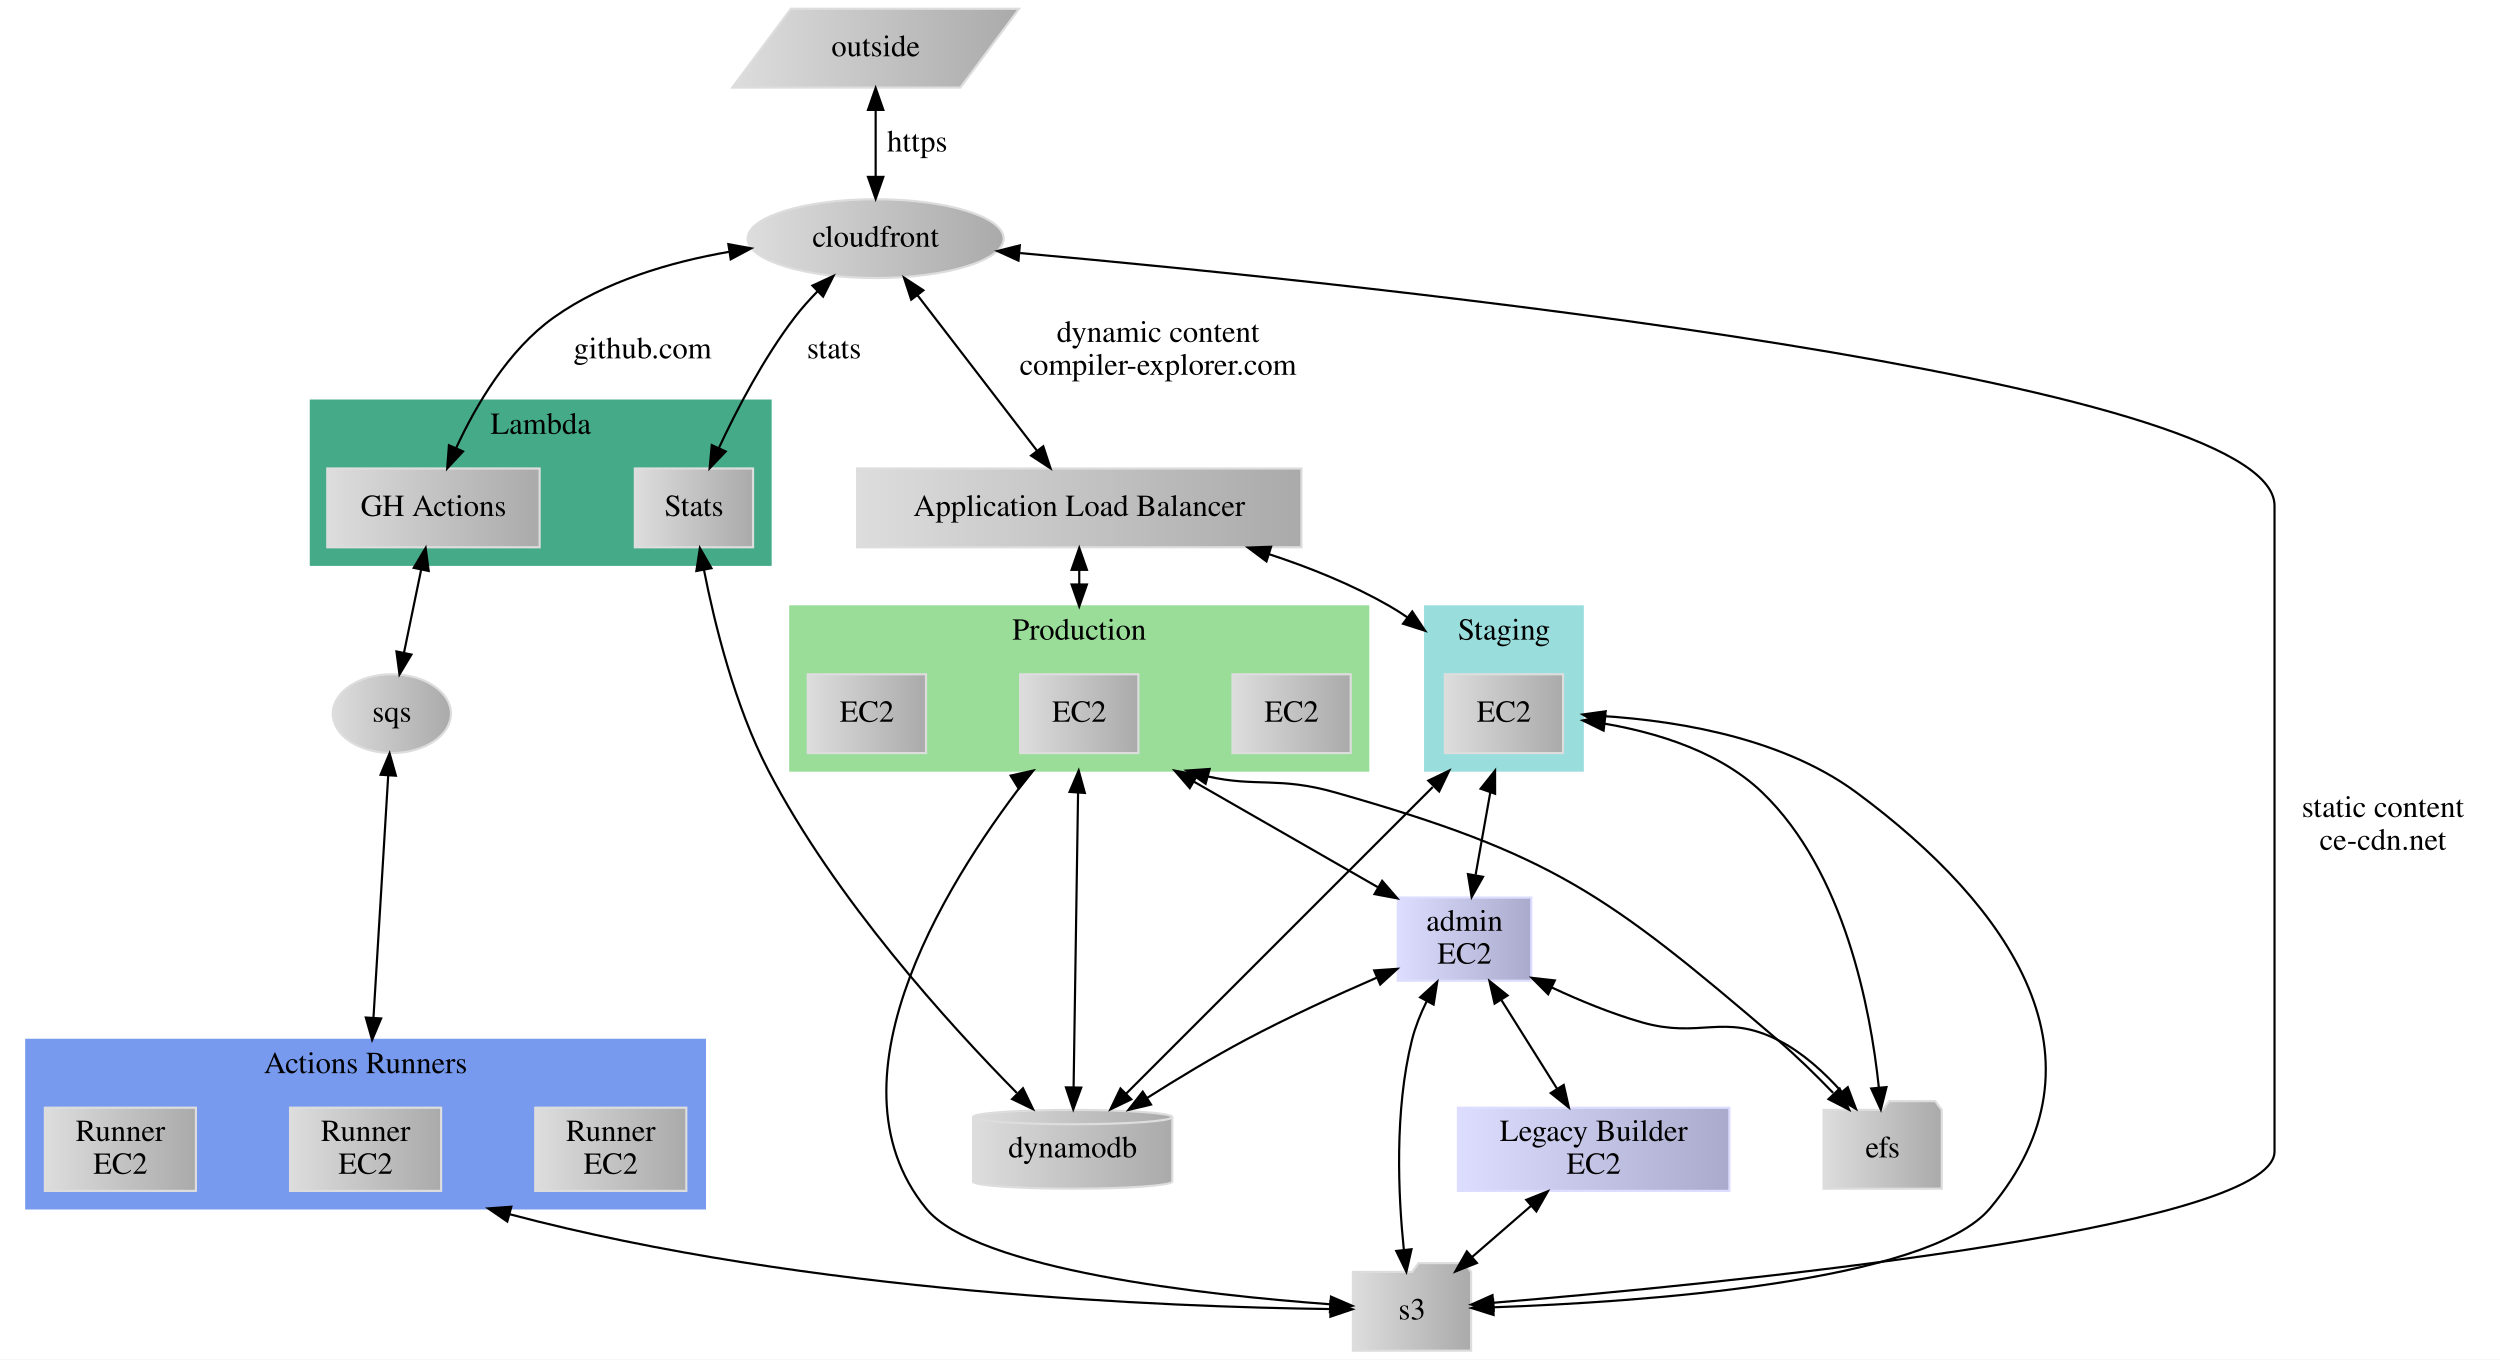
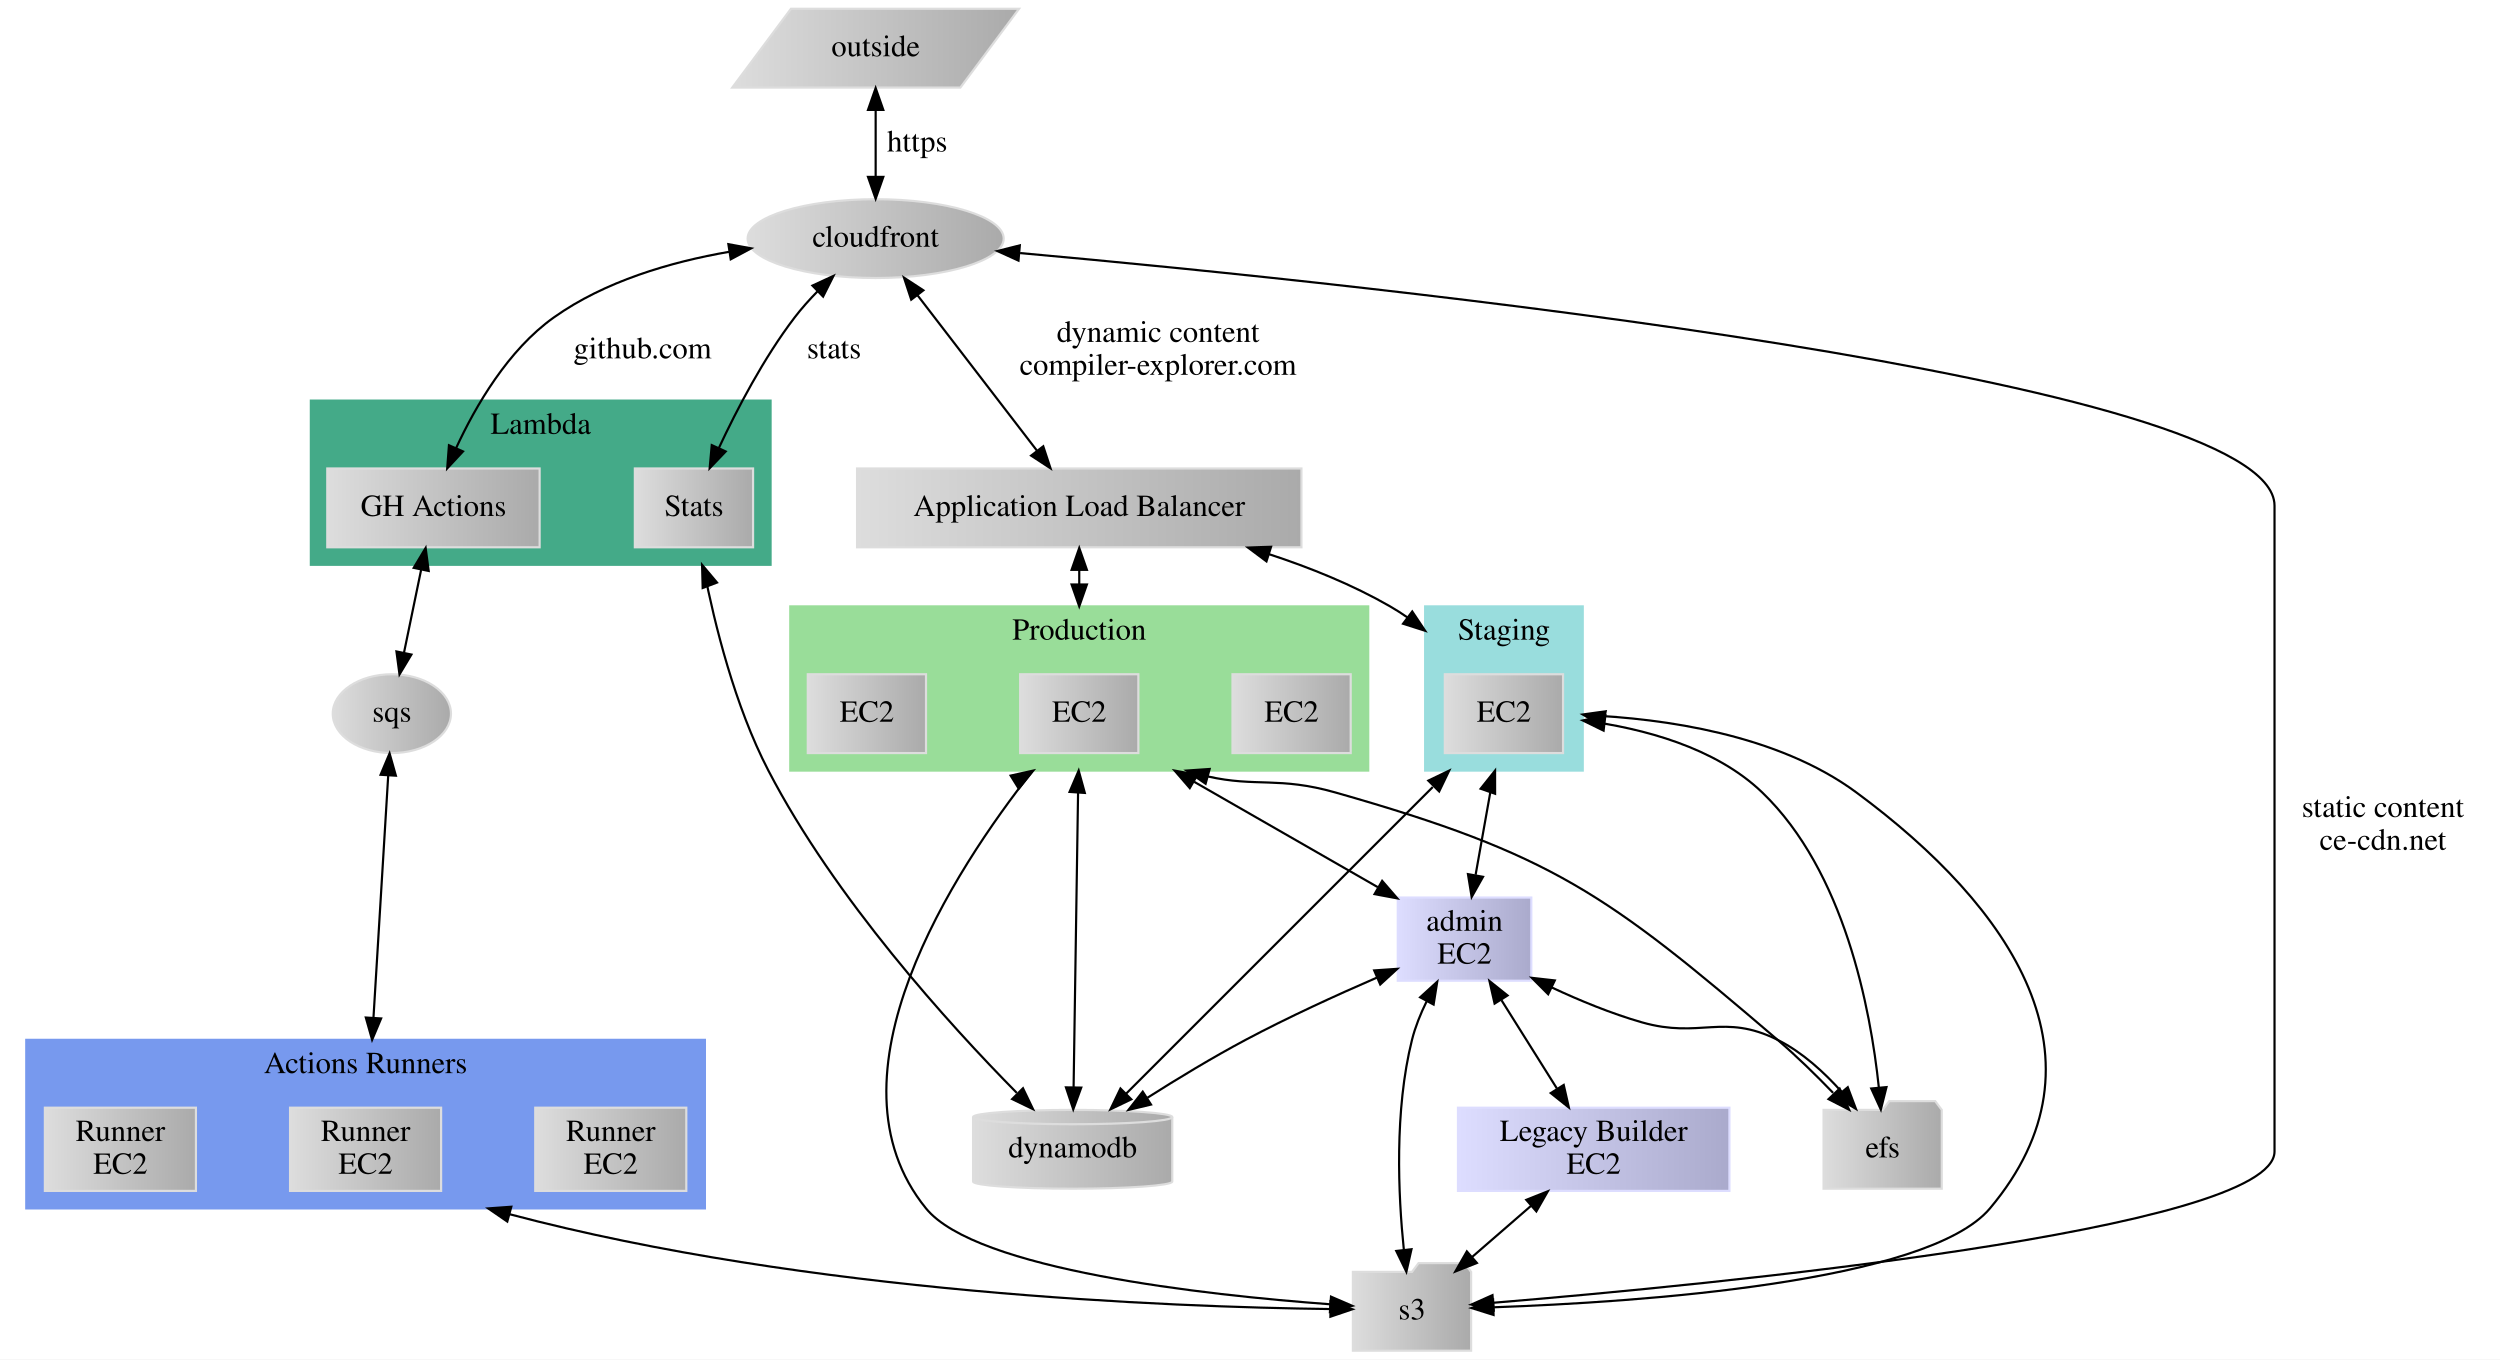
<svg xmlns="http://www.w3.org/2000/svg" width="1142pt" height="621pt" viewBox="0.00 0.00 1142.00 621.00">
  <g id="graph0" class="graph" transform="scale(1 1) rotate(0) translate(4 617)">
    <polygon fill="white" stroke="transparent" points="-4,4 -4,-617 1138,-617 1138,4 -4,4" />
    <g id="clust1" class="cluster">
      <polygon fill="#99dd99" stroke="#99dd99" points="357,-265 357,-340 621,-340 621,-265 357,-265" />
      <text text-anchor="middle" x="489" y="-324.8" font-family="Times,serif" font-size="14.00">Production</text>
    </g>
    <g id="clust2" class="cluster">
      <polygon fill="#99dddd" stroke="#99dddd" points="647,-265 647,-340 719,-340 719,-265 647,-265" />
      <text text-anchor="middle" x="683" y="-324.8" font-family="Times,serif" font-size="14.00">Staging</text>
    </g>
    <g id="clust3" class="cluster">
      <polygon fill="#44aa88" stroke="#44aa88" points="138,-359 138,-434 348,-434 348,-359 138,-359" />
      <text text-anchor="middle" x="243" y="-418.8" font-family="Times,serif" font-size="14.00">Lambda</text>
    </g>
    <g id="clust4" class="cluster">
      <polygon fill="#7799ee" stroke="#7799ee" points="8,-65 8,-142 318,-142 318,-65 8,-65" />
      <text text-anchor="middle" x="163" y="-126.8" font-family="Times,serif" font-size="14.00">Actions Runners</text>
    </g>
    <g id="node1" class="node">
      <defs>
        <linearGradient id="l_0" gradientUnits="userSpaceOnUse" x1="330.49" y1="-595" x2="461.51" y2="-595">
          <stop offset="0" style="stop-color:#dddddd;stop-opacity:1.;" />
          <stop offset="1" style="stop-color:#aaaaaa;stop-opacity:1.;" />
        </linearGradient>
      </defs>
      <polygon fill="url(#l_0)" stroke="#dddddd" points="461.51,-613 357.3,-613 330.49,-577 434.7,-577 461.51,-613" />
      <text text-anchor="middle" x="396" y="-591.3" font-family="Times,serif" font-size="14.00">outside</text>
    </g>
    <g id="node2" class="node">
      <defs>
        <linearGradient id="l_1" gradientUnits="userSpaceOnUse" x1="337.51" y1="-508" x2="454.49" y2="-508">
          <stop offset="0" style="stop-color:#dddddd;stop-opacity:1.;" />
          <stop offset="1" style="stop-color:#aaaaaa;stop-opacity:1.;" />
        </linearGradient>
      </defs>
      <ellipse fill="url(#l_1)" stroke="#dddddd" cx="396" cy="-508" rx="58.49" ry="18" />
      <text text-anchor="middle" x="396" y="-504.3" font-family="Times,serif" font-size="14.00">cloudfront</text>
    </g>
    <g id="edge3" class="edge">
      <path fill="none" stroke="black" d="M396,-566.73C396,-557.06 396,-546.17 396,-536.48" />
      <polygon fill="black" stroke="black" points="392.5,-566.8 396,-576.8 399.5,-566.8 392.5,-566.8" />
      <polygon fill="black" stroke="black" points="399.5,-536.18 396,-526.18 392.5,-536.18 399.5,-536.18" />
      <text text-anchor="middle" x="415" y="-547.8" font-family="Times,serif" font-size="14.00">https</text>
    </g>
    <g id="node4" class="node">
      <defs>
        <linearGradient id="l_2" gradientUnits="userSpaceOnUse" x1="387.5" y1="-385" x2="590.5" y2="-385">
          <stop offset="0" style="stop-color:#dddddd;stop-opacity:1.;" />
          <stop offset="1" style="stop-color:#aaaaaa;stop-opacity:1.;" />
        </linearGradient>
      </defs>
      <polygon fill="url(#l_2)" stroke="#dddddd" points="590.5,-403 387.5,-403 387.5,-367 590.5,-367 590.5,-403" />
      <text text-anchor="middle" x="489" y="-381.3" font-family="Times,serif" font-size="14.00">Application Load Balancer</text>
    </g>
    <g id="edge4" class="edge">
      <path fill="none" stroke="black" d="M415.19,-482.03C431.13,-461.29 453.71,-431.92 469.69,-411.13" />
      <polygon fill="black" stroke="black" points="412.25,-480.11 408.93,-490.18 417.8,-484.38 412.25,-480.11" />
      <polygon fill="black" stroke="black" points="472.56,-413.13 475.88,-403.07 467.01,-408.87 472.56,-413.13" />
      <text text-anchor="middle" x="525" y="-460.8" font-family="Times,serif" font-size="14.00">dynamic content</text>
      <text text-anchor="middle" x="525" y="-445.8" font-family="Times,serif" font-size="14.00">compiler-explorer.com</text>
    </g>
    <g id="node9" class="node">
      <defs>
        <linearGradient id="l_3" gradientUnits="userSpaceOnUse" x1="145.5" y1="-385" x2="242.5" y2="-385">
          <stop offset="0" style="stop-color:#dddddd;stop-opacity:1.;" />
          <stop offset="1" style="stop-color:#aaaaaa;stop-opacity:1.;" />
        </linearGradient>
      </defs>
      <polygon fill="url(#l_3)" stroke="#dddddd" points="242.5,-403 145.5,-403 145.5,-367 242.5,-367 242.5,-403" />
      <text text-anchor="middle" x="194" y="-381.3" font-family="Times,serif" font-size="14.00">GH Actions</text>
    </g>
    <g id="edge7" class="edge">
      <path fill="none" stroke="black" d="M329.03,-501.97C302.21,-497.31 272.23,-488.51 249,-472 228.11,-457.16 213.28,-431.65 204.32,-412.26" />
      <polygon fill="black" stroke="black" points="328.72,-505.46 339.14,-503.56 329.8,-498.55 328.72,-505.46" />
      <polygon fill="black" stroke="black" points="207.5,-410.79 200.28,-403.04 201.08,-413.6 207.5,-410.79" />
      <text text-anchor="middle" x="289.5" y="-453.3" font-family="Times,serif" font-size="14.00">github.com</text>
    </g>
    <g id="node10" class="node">
      <defs>
        <linearGradient id="l_4" gradientUnits="userSpaceOnUse" x1="286" y1="-385" x2="340" y2="-385">
          <stop offset="0" style="stop-color:#dddddd;stop-opacity:1.;" />
          <stop offset="1" style="stop-color:#aaaaaa;stop-opacity:1.;" />
        </linearGradient>
      </defs>
      <polygon fill="url(#l_4)" stroke="#dddddd" points="340,-403 286,-403 286,-367 340,-367 340,-403" />
      <text text-anchor="middle" x="313" y="-381.3" font-family="Times,serif" font-size="14.00">Stats</text>
    </g>
    <g id="edge6" class="edge">
      <path fill="none" stroke="black" d="M369.52,-483.99C365.78,-480.17 362.14,-476.11 359,-472 344.87,-453.49 332.64,-430.05 324.36,-412.32" />
      <polygon fill="black" stroke="black" points="367.12,-486.54 376.74,-490.98 371.99,-481.51 367.12,-486.54" />
      <polygon fill="black" stroke="black" points="327.5,-410.77 320.17,-403.12 321.13,-413.67 327.5,-410.77" />
      <text text-anchor="middle" x="377" y="-453.3" font-family="Times,serif" font-size="14.00">stats</text>
    </g>
    <g id="node16" class="node">
      <defs>
        <linearGradient id="l_5" gradientUnits="userSpaceOnUse" x1="614" y1="-20" x2="668" y2="-20">
          <stop offset="0" style="stop-color:#dddddd;stop-opacity:1.;" />
          <stop offset="1" style="stop-color:#aaaaaa;stop-opacity:1.;" />
        </linearGradient>
      </defs>
      <polygon fill="url(#l_5)" stroke="#dddddd" points="668,-36 665,-40 644,-40 641,-36 614,-36 614,0 668,0 668,-36" />
      <text text-anchor="middle" x="641" y="-14.3" font-family="Times,serif" font-size="14.00">s3</text>
    </g>
    <g id="edge5" class="edge">
      <path fill="none" stroke="black" d="M461.98,-501.4C625.24,-486.65 1035,-443.87 1035,-386 1035,-386 1035,-386 1035,-91 1035,-54.94 776.29,-30.04 678.15,-21.9" />
      <polygon fill="black" stroke="black" points="461.24,-497.95 451.59,-502.33 461.86,-504.92 461.24,-497.95" />
      <polygon fill="black" stroke="black" points="678.33,-18.4 668.08,-21.07 677.76,-25.38 678.33,-18.4" />
      <text text-anchor="middle" x="1084.5" y="-243.8" font-family="Times,serif" font-size="14.00">static content</text>
      <text text-anchor="middle" x="1084.5" y="-228.8" font-family="Times,serif" font-size="14.00">ce-cdn.net</text>
    </g>
    <g id="node3" class="node">
      <defs>
        <linearGradient id="l_6" gradientUnits="userSpaceOnUse" x1="148" y1="-291" x2="202" y2="-291">
          <stop offset="0" style="stop-color:#dddddd;stop-opacity:1.;" />
          <stop offset="1" style="stop-color:#aaaaaa;stop-opacity:1.;" />
        </linearGradient>
      </defs>
      <ellipse fill="url(#l_6)" stroke="#dddddd" cx="175" cy="-291" rx="27" ry="18" />
      <text text-anchor="middle" x="175" y="-287.3" font-family="Times,serif" font-size="14.00">sqs</text>
    </g>
    <g id="node12" class="node">
      <defs>
        <linearGradient id="l_7" gradientUnits="userSpaceOnUse" x1="128.5" y1="-92" x2="197.5" y2="-92">
          <stop offset="0" style="stop-color:#dddddd;stop-opacity:1.;" />
          <stop offset="1" style="stop-color:#aaaaaa;stop-opacity:1.;" />
        </linearGradient>
      </defs>
      <polygon fill="url(#l_7)" stroke="#dddddd" points="197.5,-111 128.5,-111 128.5,-73 197.5,-73 197.5,-111" />
      <text text-anchor="middle" x="163" y="-95.8" font-family="Times,serif" font-size="14.00">Runner</text>
      <text text-anchor="middle" x="163" y="-80.8" font-family="Times,serif" font-size="14.00">EC2</text>
    </g>
    <g id="edge2" class="edge">
      <path fill="none" stroke="black" d="M173.34,-262.81C171.61,-234.38 168.84,-188.86 166.6,-152.11" />
      <polygon fill="black" stroke="black" points="169.85,-263.09 173.96,-272.86 176.84,-262.67 169.85,-263.09" />
      <polygon fill="black" stroke="black" points="170.09,-151.77 165.98,-142 163.1,-152.19 170.09,-151.77" />
    </g>
    <g id="node6" class="node">
      <defs>
        <linearGradient id="l_8" gradientUnits="userSpaceOnUse" x1="462" y1="-291" x2="516" y2="-291">
          <stop offset="0" style="stop-color:#dddddd;stop-opacity:1.;" />
          <stop offset="1" style="stop-color:#aaaaaa;stop-opacity:1.;" />
        </linearGradient>
      </defs>
      <polygon fill="url(#l_8)" stroke="#dddddd" points="516,-309 462,-309 462,-273 516,-273 516,-309" />
      <text text-anchor="middle" x="489" y="-287.3" font-family="Times,serif" font-size="14.00">EC2</text>
    </g>
    <g id="edge8" class="edge">
      <path fill="none" stroke="black" d="M489,-356.69C489,-354.54 489,-352.33 489,-350.08" />
      <polygon fill="black" stroke="black" points="485.5,-356.7 489,-366.7 492.5,-356.7 485.5,-356.7" />
      <polygon fill="black" stroke="black" points="492.5,-350 489,-340 485.5,-350 492.5,-350" />
    </g>
    <g id="node8" class="node">
      <defs>
        <linearGradient id="l_9" gradientUnits="userSpaceOnUse" x1="656" y1="-291" x2="710" y2="-291">
          <stop offset="0" style="stop-color:#dddddd;stop-opacity:1.;" />
          <stop offset="1" style="stop-color:#aaaaaa;stop-opacity:1.;" />
        </linearGradient>
      </defs>
      <polygon fill="url(#l_9)" stroke="#dddddd" points="710,-309 656,-309 656,-273 710,-273 710,-309" />
      <text text-anchor="middle" x="683" y="-287.3" font-family="Times,serif" font-size="14.00">EC2</text>
    </g>
    <g id="edge9" class="edge">
      <path fill="none" stroke="black" d="M575.58,-363.89C594.52,-357.68 613.98,-349.81 631,-340 633.66,-338.47 636.3,-336.77 638.9,-334.97" />
      <polygon fill="black" stroke="black" points="574.52,-360.56 566.04,-366.9 576.63,-367.23 574.52,-360.56" />
      <polygon fill="black" stroke="black" points="641.11,-337.68 647,-328.87 636.91,-332.08 641.11,-337.68" />
    </g>
    <g id="node5" class="node">
      <defs>
        <linearGradient id="l_10" gradientUnits="userSpaceOnUse" x1="559" y1="-291" x2="613" y2="-291">
          <stop offset="0" style="stop-color:#dddddd;stop-opacity:1.;" />
          <stop offset="1" style="stop-color:#aaaaaa;stop-opacity:1.;" />
        </linearGradient>
      </defs>
      <polygon fill="url(#l_10)" stroke="#dddddd" points="613,-309 559,-309 559,-273 613,-273 613,-309" />
      <text text-anchor="middle" x="586" y="-287.3" font-family="Times,serif" font-size="14.00">EC2</text>
    </g>
    <g id="node14" class="node">
      <defs>
        <linearGradient id="l_11" gradientUnits="userSpaceOnUse" x1="634.5" y1="-188" x2="695.5" y2="-188">
          <stop offset="0" style="stop-color:#ddddff;stop-opacity:1.;" />
          <stop offset="1" style="stop-color:#aaaacc;stop-opacity:1.;" />
        </linearGradient>
      </defs>
      <polygon fill="url(#l_11)" stroke="#ddddff" points="695.5,-207 634.5,-207 634.5,-169 695.5,-169 695.5,-207" />
      <text text-anchor="middle" x="665" y="-191.8" font-family="Times,serif" font-size="14.00">admin</text>
      <text text-anchor="middle" x="665" y="-176.8" font-family="Times,serif" font-size="14.00">EC2</text>
    </g>
    <g id="edge17" class="edge">
      <path fill="none" stroke="black" d="M541.46,-259.89C568.35,-244.46 600.56,-225.98 625.35,-211.75" />
      <polygon fill="black" stroke="black" points="539.49,-256.99 532.56,-265 542.98,-263.06 539.49,-256.99" />
      <polygon fill="black" stroke="black" points="627.37,-214.63 634.3,-206.62 623.89,-208.56 627.37,-214.63" />
    </g>
    <g id="node15" class="node">
      <defs>
        <linearGradient id="l_12" gradientUnits="userSpaceOnUse" x1="829" y1="-94" x2="883" y2="-94">
          <stop offset="0" style="stop-color:#dddddd;stop-opacity:1.;" />
          <stop offset="1" style="stop-color:#aaaaaa;stop-opacity:1.;" />
        </linearGradient>
      </defs>
      <polygon fill="url(#l_12)" stroke="#dddddd" points="883,-110 880,-114 859,-114 856,-110 829,-110 829,-74 883,-74 883,-110" />
      <text text-anchor="middle" x="856" y="-88.3" font-family="Times,serif" font-size="14.00">efs</text>
    </g>
    <g id="edge18" class="edge">
      <path fill="none" stroke="black" d="M547.78,-262.31C569.7,-257.33 580.18,-262.34 606,-255 704.95,-226.86 729.85,-208.9 808,-142 816.68,-134.57 825.61,-125.82 833.36,-117.78" />
      <polygon fill="black" stroke="black" points="546.72,-258.98 538,-265 548.57,-265.73 546.72,-258.98" />
      <polygon fill="black" stroke="black" points="836.34,-119.73 840.68,-110.07 831.26,-114.91 836.34,-119.73" />
    </g>
    <g id="edge19" class="edge">
      <path fill="none" stroke="black" d="M467.53,-264.7C432.11,-219.79 369.99,-125.21 419,-65 441.87,-36.91 546.6,-25.43 603.66,-21.2" />
      <polygon fill="black" stroke="black" points="457.66,-262.7 468.01,-265 461.36,-256.75 457.66,-262.7" />
      <polygon fill="black" stroke="black" points="604,-24.69 613.73,-20.49 603.51,-17.7 604,-24.69" />
    </g>
    <g id="node17" class="node">
      <defs>
        <linearGradient id="l_13" gradientUnits="userSpaceOnUse" x1="440.5" y1="-92" x2="531.5" y2="-92">
          <stop offset="0" style="stop-color:#dddddd;stop-opacity:1.;" />
          <stop offset="1" style="stop-color:#aaaaaa;stop-opacity:1.;" />
        </linearGradient>
      </defs>
      <path fill="url(#l_13)" stroke="#dddddd" d="M531.5,-106.73C531.5,-108.53 511.11,-110 486,-110 460.89,-110 440.5,-108.53 440.5,-106.73 440.5,-106.73 440.5,-77.27 440.5,-77.27 440.5,-75.47 460.89,-74 486,-74 511.11,-74 531.5,-75.47 531.5,-77.27 531.5,-77.27 531.5,-106.73 531.5,-106.73" />
      <path fill="none" stroke="#dddddd" d="M531.5,-106.73C531.5,-104.92 511.11,-103.45 486,-103.45 460.89,-103.45 440.5,-104.92 440.5,-106.73" />
      <text text-anchor="middle" x="486" y="-88.3" font-family="Times,serif" font-size="14.00">dynamodb</text>
    </g>
    <g id="edge20" class="edge">
      <path fill="none" stroke="black" d="M488.58,-262.72C488.01,-225.21 486.99,-158.07 486.42,-120.46" />
      <polygon fill="black" stroke="black" points="484.57,-255.26 488.74,-265 491.55,-254.79 484.57,-255.26" />
      <polygon fill="black" stroke="black" points="489.91,-120.18 486.26,-110.24 482.92,-120.29 489.91,-120.18" />
    </g>
    <g id="node7" class="node">
      <defs>
        <linearGradient id="l_14" gradientUnits="userSpaceOnUse" x1="365" y1="-291" x2="419" y2="-291">
          <stop offset="0" style="stop-color:#dddddd;stop-opacity:1.;" />
          <stop offset="1" style="stop-color:#aaaaaa;stop-opacity:1.;" />
        </linearGradient>
      </defs>
      <polygon fill="url(#l_14)" stroke="#dddddd" points="419,-309 365,-309 365,-273 419,-273 419,-309" />
      <text text-anchor="middle" x="392" y="-287.3" font-family="Times,serif" font-size="14.00">EC2</text>
    </g>
    <g id="edge21" class="edge">
      <path fill="none" stroke="black" d="M678.12,-262.64C675.63,-248.62 672.59,-231.57 670.06,-217.41" />
      <polygon fill="black" stroke="black" points="672.35,-256.71 678.95,-265 678.96,-254.41 672.35,-256.71" />
      <polygon fill="black" stroke="black" points="673.45,-216.47 668.25,-207.24 666.56,-217.7 673.45,-216.47" />
    </g>
    <g id="edge22" class="edge">
      <path fill="none" stroke="black" d="M720.34,-287.74C746.08,-284.28 779.41,-275.77 801,-255 838.54,-218.89 850.46,-156.24 854.24,-120.35" />
      <polygon fill="black" stroke="black" points="728.52,-283.24 719,-287.9 729.34,-290.2 728.52,-283.24" />
      <polygon fill="black" stroke="black" points="857.75,-120.41 855.17,-110.13 850.78,-119.77 857.75,-120.41" />
    </g>
    <g id="edge23" class="edge">
      <path fill="none" stroke="black" d="M720.55,-290.31C755.65,-288.78 807.93,-281.65 844,-255 915.34,-202.3 962.08,-132.88 905,-65 876.5,-31.1 744.36,-22.18 678.51,-19.84" />
      <polygon fill="black" stroke="black" points="728.12,-285.23 719,-290.62 729.49,-292.09 728.12,-285.23" />
      <polygon fill="black" stroke="black" points="678.26,-16.33 668.15,-19.5 678.04,-23.32 678.26,-16.33" />
    </g>
    <g id="edge24" class="edge">
      <path fill="none" stroke="black" d="M650.49,-257.49C611.09,-218.09 545.61,-152.61 510.32,-117.32" />
      <polygon fill="black" stroke="black" points="648.46,-260.41 658,-265 653.41,-255.46 648.46,-260.41" />
      <polygon fill="black" stroke="black" points="512.78,-114.83 503.24,-110.24 507.83,-119.78 512.78,-114.83" />
    </g>
    <g id="edge1" class="edge">
      <path fill="none" stroke="black" d="M188.35,-356.62C185.87,-344.64 182.98,-330.64 180.52,-318.73" />
      <polygon fill="black" stroke="black" points="184.98,-357.61 190.43,-366.7 191.83,-356.19 184.98,-357.61" />
      <polygon fill="black" stroke="black" points="183.94,-318 178.49,-308.92 177.09,-319.42 183.94,-318" />
    </g>
    <g id="edge10" class="edge">
      <path fill="none" stroke="black" d="M317.55,-356.79C322.44,-331.89 331.66,-294.53 347,-265 377.34,-206.58 429.4,-149.25 460.47,-117.77" />
-       <polygon fill="black" stroke="black" points="314.1,-356.17 315.71,-366.64 320.98,-357.45 314.1,-356.17" />
+       <polygon fill="black" stroke="black" points="316.98,-348.41 316.71,-359 323.52,-350.89 316.98,-348.41" />
      <polygon fill="black" stroke="black" points="463.3,-119.88 467.89,-110.33 458.35,-114.94 463.3,-119.88" />
    </g>
    <g id="node11" class="node">
      <defs>
        <linearGradient id="l_15" gradientUnits="userSpaceOnUse" x1="240.5" y1="-92" x2="309.5" y2="-92">
          <stop offset="0" style="stop-color:#dddddd;stop-opacity:1.;" />
          <stop offset="1" style="stop-color:#aaaaaa;stop-opacity:1.;" />
        </linearGradient>
      </defs>
      <polygon fill="url(#l_15)" stroke="#dddddd" points="309.5,-111 240.5,-111 240.5,-73 309.5,-73 309.5,-111" />
      <text text-anchor="middle" x="275" y="-95.8" font-family="Times,serif" font-size="14.00">Runner</text>
      <text text-anchor="middle" x="275" y="-80.8" font-family="Times,serif" font-size="14.00">EC2</text>
    </g>
    <g id="edge11" class="edge">
      <path fill="none" stroke="black" d="M228.76,-62.35C365.04,-26.25 530.58,-19.95 603.47,-19.03" />
      <polygon fill="black" stroke="black" points="227.73,-59 219,-65 229.57,-65.76 227.73,-59" />
      <polygon fill="black" stroke="black" points="603.8,-22.53 613.77,-18.93 603.73,-15.53 603.8,-22.53" />
    </g>
    <g id="node13" class="node">
      <defs>
        <linearGradient id="l_16" gradientUnits="userSpaceOnUse" x1="16.5" y1="-92" x2="85.5" y2="-92">
          <stop offset="0" style="stop-color:#dddddd;stop-opacity:1.;" />
          <stop offset="1" style="stop-color:#aaaaaa;stop-opacity:1.;" />
        </linearGradient>
      </defs>
      <polygon fill="url(#l_16)" stroke="#dddddd" points="85.5,-111 16.5,-111 16.5,-73 85.5,-73 85.5,-111" />
      <text text-anchor="middle" x="51" y="-95.8" font-family="Times,serif" font-size="14.00">Runner</text>
      <text text-anchor="middle" x="51" y="-80.8" font-family="Times,serif" font-size="14.00">EC2</text>
    </g>
    <g id="edge14" class="edge">
      <path fill="none" stroke="black" d="M704.74,-165.97C717.6,-159.96 732.12,-153.97 746,-150 772.71,-142.36 783.13,-154.38 808,-142 819.21,-136.42 829.32,-127.15 837.33,-118.17" />
      <polygon fill="black" stroke="black" points="703.2,-162.83 695.71,-170.33 706.24,-169.14 703.2,-162.83" />
      <polygon fill="black" stroke="black" points="840.06,-120.36 843.8,-110.45 834.69,-115.86 840.06,-120.36" />
    </g>
    <g id="edge15" class="edge">
      <path fill="none" stroke="black" d="M647.69,-159.58C644.92,-153.96 642.49,-147.94 641,-142 632.93,-109.73 634.68,-71.2 637.29,-45.97" />
      <polygon fill="black" stroke="black" points="644.71,-161.43 652.54,-168.57 650.87,-158.11 644.71,-161.43" />
      <polygon fill="black" stroke="black" points="640.77,-46.36 638.43,-36.03 633.81,-45.56 640.77,-46.36" />
    </g>
    <g id="edge16" class="edge">
      <path fill="none" stroke="black" d="M624.98,-170.44C606.46,-162.4 584.32,-152.28 565,-142 549.92,-133.98 533.81,-124.21 520.1,-115.52" />
      <polygon fill="black" stroke="black" points="623.73,-173.71 634.3,-174.44 626.49,-167.28 623.73,-173.71" />
      <polygon fill="black" stroke="black" points="521.78,-112.44 511.47,-109.99 518,-118.33 521.78,-112.44" />
    </g>
    <g id="node18" class="node">
      <defs>
        <linearGradient id="l_17" gradientUnits="userSpaceOnUse" x1="662" y1="-92" x2="786" y2="-92">
          <stop offset="0" style="stop-color:#ddddff;stop-opacity:1.;" />
          <stop offset="1" style="stop-color:#aaaacc;stop-opacity:1.;" />
        </linearGradient>
      </defs>
      <polygon fill="url(#l_17)" stroke="#ddddff" points="786,-111 662,-111 662,-73 786,-73 786,-111" />
      <text text-anchor="middle" x="724" y="-95.8" font-family="Times,serif" font-size="14.00">Legacy Builder</text>
      <text text-anchor="middle" x="724" y="-80.8" font-family="Times,serif" font-size="14.00">EC2</text>
    </g>
    <g id="edge12" class="edge">
      <path fill="none" stroke="black" d="M681.87,-160.12C689.82,-147.46 699.26,-132.41 707.19,-119.78" />
      <polygon fill="black" stroke="black" points="678.73,-158.55 676.38,-168.88 684.66,-162.27 678.73,-158.55" />
      <polygon fill="black" stroke="black" points="710.31,-121.4 712.66,-111.07 704.38,-117.68 710.31,-121.4" />
    </g>
    <g id="edge13" class="edge">
      <path fill="none" stroke="black" d="M695.43,-66.22C686.69,-58.64 677.1,-50.32 668.44,-42.8" />
      <polygon fill="black" stroke="black" points="693.21,-68.92 703.06,-72.83 697.8,-63.63 693.21,-68.92" />
      <polygon fill="black" stroke="black" points="670.64,-40.08 660.79,-36.17 666.06,-45.37 670.64,-40.08" />
    </g>
  </g>
</svg>
